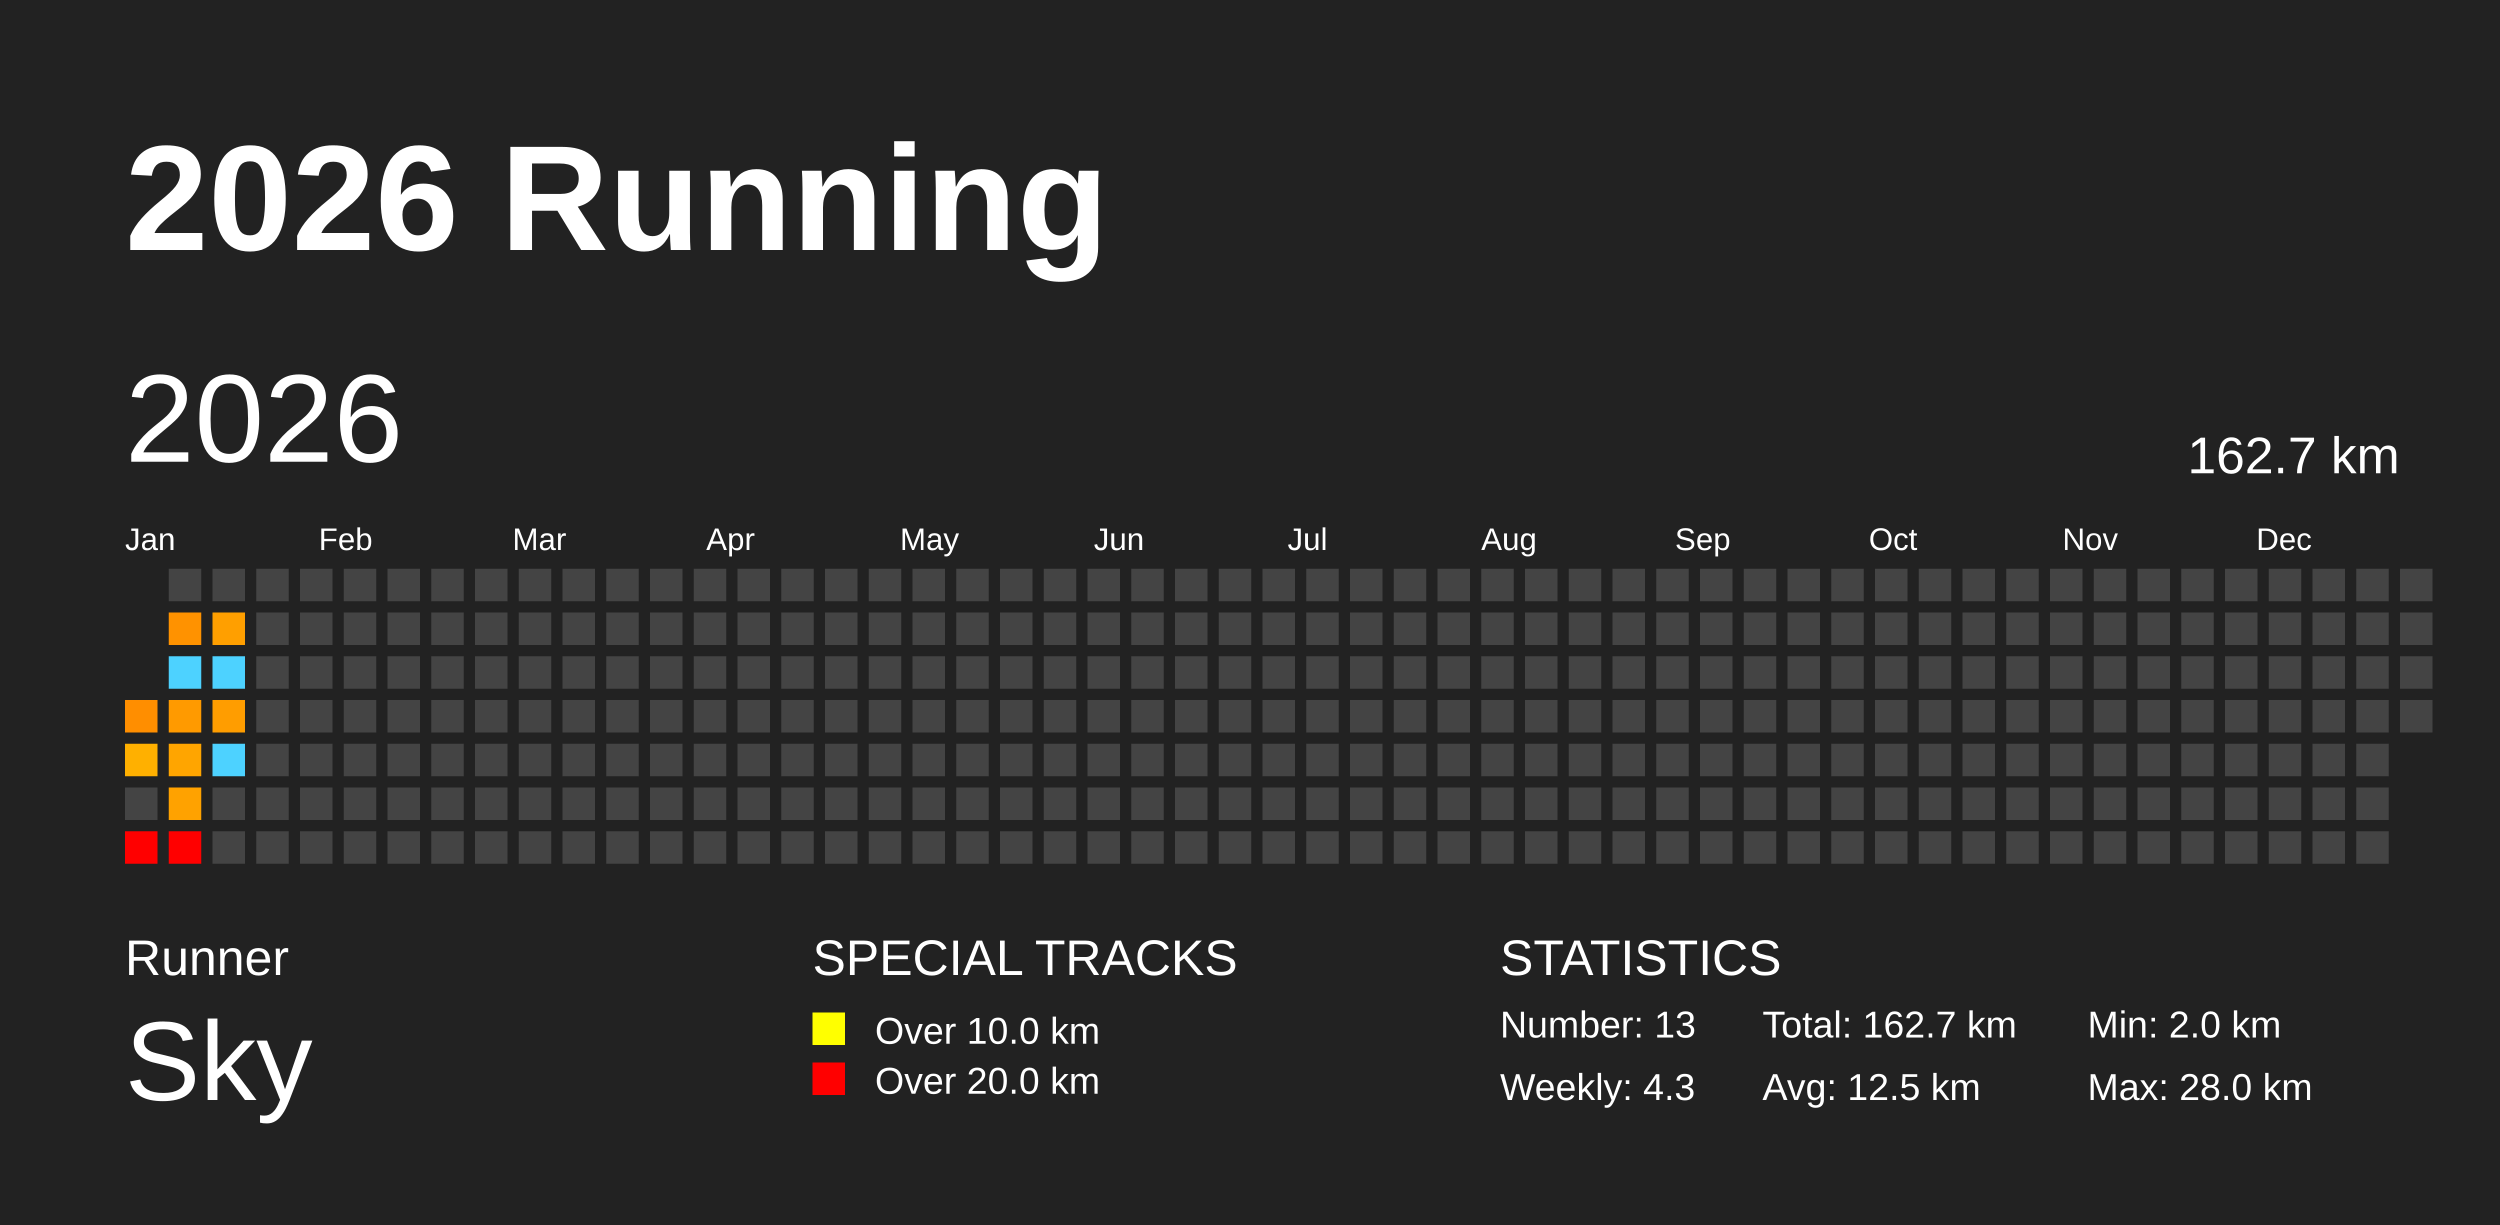
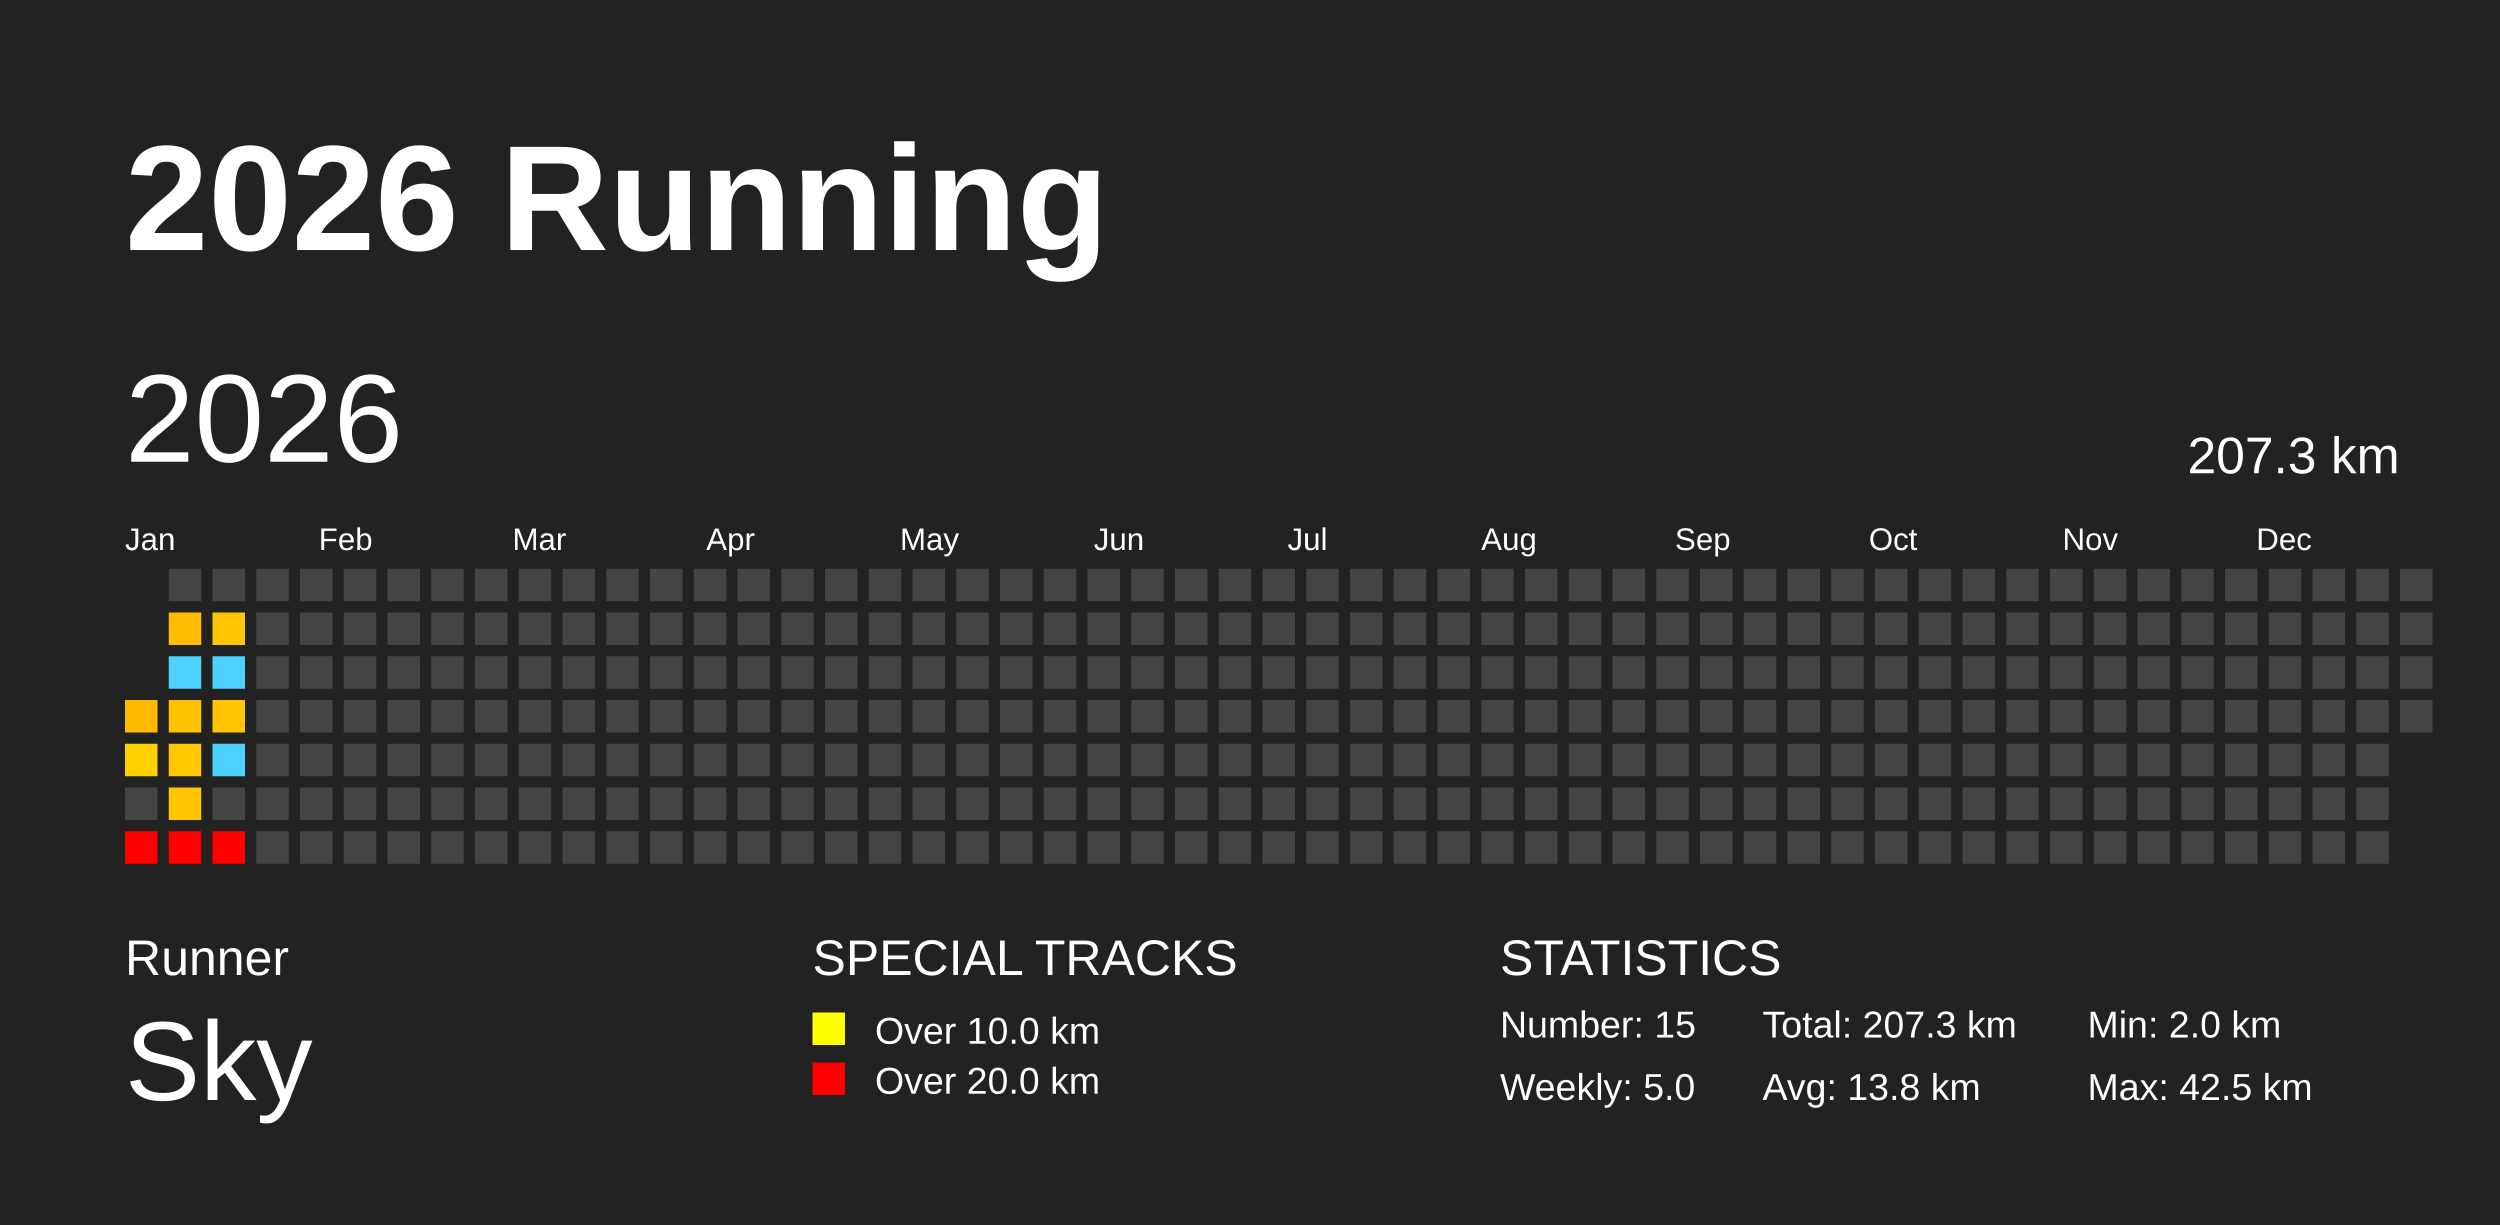
<svg xmlns="http://www.w3.org/2000/svg" baseProfile="full" height="98mm" version="1.1" viewBox="0,0,200,98" width="200mm">
  <defs />
  <rect fill="#222222" height="98" width="200" x="0" y="0" />
  <text fill="#FFFFFF" style="font-size:12px; font-family:Arial; font-weight:bold;" x="10" y="20">2026 Running</text>
  <text fill="#FFFFFF" style="font-size:4px; font-family:Arial" x="10" y="78">Runner</text>
  <text fill="#FFFFFF" style="font-size:9px; font-family:Arial" x="10" y="88">Sky</text>
  <text fill="#FFFFFF" style="font-size:4px; font-family:Arial" x="65" y="78">SPECIAL TRACKS</text>
  <rect fill="yellow" height="2.6" width="2.6" x="65" y="81" />
  <text fill="#FFFFFF" style="font-size:3px; font-family:Arial" x="70" y="83.5">Over 10.0 km</text>
  <rect fill="red" height="2.6" width="2.6" x="65" y="85" />
  <text fill="#FFFFFF" style="font-size:3px; font-family:Arial" x="70" y="87.5">Over 20.0 km</text>
  <text fill="#FFFFFF" style="font-size:4px; font-family:Arial" x="120" y="78">STATISTICS</text>
-   <text fill="#FFFFFF" style="font-size:3px; font-family:Arial" x="120" y="83">Number: 13</text>
-   <text fill="#FFFFFF" style="font-size:3px; font-family:Arial" x="120" y="88">Weekly: 4.3</text>
-   <text fill="#FFFFFF" style="font-size:3px; font-family:Arial" x="141" y="83">Total: 162.7 km</text>
-   <text fill="#FFFFFF" style="font-size:3px; font-family:Arial" x="141" y="88">Avg: 12.5 km</text>
+   <text fill="#FFFFFF" style="font-size:3px; font-family:Arial" x="120" y="83">Number: 15</text>
+   <text fill="#FFFFFF" style="font-size:3px; font-family:Arial" x="120" y="88">Weekly: 5.0</text>
+   <text fill="#FFFFFF" style="font-size:3px; font-family:Arial" x="141" y="83">Total: 207.3 km</text>
+   <text fill="#FFFFFF" style="font-size:3px; font-family:Arial" x="141" y="88">Avg: 13.8 km</text>
  <text fill="#FFFFFF" style="font-size:3px; font-family:Arial" x="167" y="83">Min: 2.0 km</text>
-   <text fill="#FFFFFF" style="font-size:3px; font-family:Arial" x="167" y="88">Max: 28.0 km</text>
+   <text fill="#FFFFFF" style="font-size:3px; font-family:Arial" x="167" y="88">Max: 42.5 km</text>
  <text dominant-baseline="hanging" fill="#FFFFFF" style="font-size:10.0px; font-family:Arial;" x="10" y="30">2026</text>
-   <text dominant-baseline="hanging" fill="#FFFFFF" style="font-size:4.125px; font-family:Arial;" x="175" y="35">162.7 km</text>
+   <text dominant-baseline="hanging" fill="#FFFFFF" style="font-size:4.125px; font-family:Arial;" x="175" y="35">207.3 km</text>
  <text fill="#FFFFFF" style="font-size:2.5px; font-family:Arial" x="10.0" y="44">Jan</text>
  <text fill="#FFFFFF" style="font-size:2.5px; font-family:Arial" x="25.5" y="44">Feb</text>
  <text fill="#FFFFFF" style="font-size:2.5px; font-family:Arial" x="41.0" y="44">Mar</text>
  <text fill="#FFFFFF" style="font-size:2.5px; font-family:Arial" x="56.5" y="44">Apr</text>
  <text fill="#FFFFFF" style="font-size:2.5px; font-family:Arial" x="72.0" y="44">May</text>
  <text fill="#FFFFFF" style="font-size:2.5px; font-family:Arial" x="87.5" y="44">Jun</text>
  <text fill="#FFFFFF" style="font-size:2.5px; font-family:Arial" x="103.0" y="44">Jul</text>
  <text fill="#FFFFFF" style="font-size:2.5px; font-family:Arial" x="118.5" y="44">Aug</text>
  <text fill="#FFFFFF" style="font-size:2.5px; font-family:Arial" x="134.0" y="44">Sep</text>
  <text fill="#FFFFFF" style="font-size:2.5px; font-family:Arial" x="149.5" y="44">Oct</text>
  <text fill="#FFFFFF" style="font-size:2.5px; font-family:Arial" x="165.0" y="44">Nov</text>
  <text fill="#FFFFFF" style="font-size:2.5px; font-family:Arial" x="180.5" y="44">Dec</text>
-   <rect fill="#ff8e00" height="2.6" width="2.6" x="10.0" y="56.0" />
-   <rect fill="#ffb000" height="2.6" width="2.6" x="10.0" y="59.5" />
+   <rect fill="#ffba00" height="2.6" width="2.6" x="10.0" y="56.0" />
+   <rect fill="#ffcf00" height="2.6" width="2.6" x="10.0" y="59.5" />
  <rect fill="#444444" height="2.6" width="2.6" x="10.0" y="63.0" />
  <rect fill="red" height="2.6" width="2.6" x="10.0" y="66.5" />
  <rect fill="#444444" height="2.6" width="2.6" x="13.5" y="45.5" />
-   <rect fill="#ff9200" height="2.6" width="2.6" x="13.5" y="49.0" />
+   <rect fill="#ffbc00" height="2.6" width="2.6" x="13.5" y="49.0" />
  <rect fill="#4dd2ff" height="2.6" width="2.6" x="13.5" y="52.5" />
-   <rect fill="#ff9a00" height="2.6" width="2.6" x="13.5" y="56.0" />
-   <rect fill="#ffa500" height="2.6" width="2.6" x="13.5" y="59.5" />
-   <rect fill="#ffa200" height="2.6" width="2.6" x="13.5" y="63.0" />
+   <rect fill="#ffc200" height="2.6" width="2.6" x="13.5" y="56.0" />
+   <rect fill="#ffc800" height="2.6" width="2.6" x="13.5" y="59.5" />
+   <rect fill="#ffc600" height="2.6" width="2.6" x="13.5" y="63.0" />
  <rect fill="red" height="2.6" width="2.6" x="13.5" y="66.5" />
  <rect fill="#444444" height="2.6" width="2.6" x="17.0" y="45.5" />
-   <rect fill="#ff9f00" height="2.6" width="2.6" x="17.0" y="49.0" />
+   <rect fill="#ffc500" height="2.6" width="2.6" x="17.0" y="49.0" />
  <rect fill="#4dd2ff" height="2.6" width="2.6" x="17.0" y="52.5" />
-   <rect fill="#ff9d00" height="2.6" width="2.6" x="17.0" y="56.0" />
+   <rect fill="#ffc300" height="2.6" width="2.6" x="17.0" y="56.0" />
  <rect fill="#4dd2ff" height="2.6" width="2.6" x="17.0" y="59.5" />
  <rect fill="#444444" height="2.6" width="2.6" x="17.0" y="63.0" />
-   <rect fill="#444444" height="2.6" width="2.6" x="17.0" y="66.5" />
+   <rect fill="red" height="2.6" width="2.6" x="17.0" y="66.5" />
  <rect fill="#444444" height="2.6" width="2.6" x="20.5" y="45.5" />
  <rect fill="#444444" height="2.6" width="2.6" x="20.5" y="49.0" />
  <rect fill="#444444" height="2.6" width="2.6" x="20.5" y="52.5" />
  <rect fill="#444444" height="2.6" width="2.6" x="20.5" y="56.0" />
  <rect fill="#444444" height="2.6" width="2.6" x="20.5" y="59.5" />
  <rect fill="#444444" height="2.6" width="2.6" x="20.5" y="63.0" />
  <rect fill="#444444" height="2.6" width="2.6" x="20.5" y="66.5" />
  <rect fill="#444444" height="2.6" width="2.6" x="24.0" y="45.5" />
  <rect fill="#444444" height="2.6" width="2.6" x="24.0" y="49.0" />
  <rect fill="#444444" height="2.6" width="2.6" x="24.0" y="52.5" />
  <rect fill="#444444" height="2.6" width="2.6" x="24.0" y="56.0" />
  <rect fill="#444444" height="2.6" width="2.6" x="24.0" y="59.5" />
  <rect fill="#444444" height="2.6" width="2.6" x="24.0" y="63.0" />
  <rect fill="#444444" height="2.6" width="2.6" x="24.0" y="66.5" />
  <rect fill="#444444" height="2.6" width="2.6" x="27.5" y="45.5" />
  <rect fill="#444444" height="2.6" width="2.6" x="27.5" y="49.0" />
  <rect fill="#444444" height="2.6" width="2.6" x="27.5" y="52.5" />
  <rect fill="#444444" height="2.6" width="2.6" x="27.5" y="56.0" />
  <rect fill="#444444" height="2.6" width="2.6" x="27.5" y="59.5" />
  <rect fill="#444444" height="2.6" width="2.6" x="27.5" y="63.0" />
  <rect fill="#444444" height="2.6" width="2.6" x="27.5" y="66.5" />
  <rect fill="#444444" height="2.6" width="2.6" x="31.0" y="45.5" />
  <rect fill="#444444" height="2.6" width="2.6" x="31.0" y="49.0" />
  <rect fill="#444444" height="2.6" width="2.6" x="31.0" y="52.5" />
  <rect fill="#444444" height="2.6" width="2.6" x="31.0" y="56.0" />
  <rect fill="#444444" height="2.6" width="2.6" x="31.0" y="59.5" />
  <rect fill="#444444" height="2.6" width="2.6" x="31.0" y="63.0" />
  <rect fill="#444444" height="2.6" width="2.6" x="31.0" y="66.5" />
  <rect fill="#444444" height="2.6" width="2.6" x="34.5" y="45.5" />
  <rect fill="#444444" height="2.6" width="2.6" x="34.5" y="49.0" />
  <rect fill="#444444" height="2.6" width="2.6" x="34.5" y="52.5" />
  <rect fill="#444444" height="2.6" width="2.6" x="34.5" y="56.0" />
  <rect fill="#444444" height="2.6" width="2.6" x="34.5" y="59.5" />
  <rect fill="#444444" height="2.6" width="2.6" x="34.5" y="63.0" />
  <rect fill="#444444" height="2.6" width="2.6" x="34.5" y="66.5" />
  <rect fill="#444444" height="2.6" width="2.6" x="38.0" y="45.5" />
  <rect fill="#444444" height="2.6" width="2.6" x="38.0" y="49.0" />
  <rect fill="#444444" height="2.6" width="2.6" x="38.0" y="52.5" />
  <rect fill="#444444" height="2.6" width="2.6" x="38.0" y="56.0" />
  <rect fill="#444444" height="2.6" width="2.6" x="38.0" y="59.5" />
  <rect fill="#444444" height="2.6" width="2.6" x="38.0" y="63.0" />
  <rect fill="#444444" height="2.6" width="2.6" x="38.0" y="66.5" />
  <rect fill="#444444" height="2.6" width="2.6" x="41.5" y="45.5" />
  <rect fill="#444444" height="2.6" width="2.6" x="41.5" y="49.0" />
  <rect fill="#444444" height="2.6" width="2.6" x="41.5" y="52.5" />
  <rect fill="#444444" height="2.6" width="2.6" x="41.5" y="56.0" />
  <rect fill="#444444" height="2.6" width="2.6" x="41.5" y="59.5" />
  <rect fill="#444444" height="2.6" width="2.6" x="41.5" y="63.0" />
  <rect fill="#444444" height="2.6" width="2.6" x="41.5" y="66.5" />
  <rect fill="#444444" height="2.6" width="2.6" x="45.0" y="45.5" />
  <rect fill="#444444" height="2.6" width="2.6" x="45.0" y="49.0" />
  <rect fill="#444444" height="2.6" width="2.6" x="45.0" y="52.5" />
  <rect fill="#444444" height="2.6" width="2.6" x="45.0" y="56.0" />
  <rect fill="#444444" height="2.6" width="2.6" x="45.0" y="59.5" />
  <rect fill="#444444" height="2.6" width="2.6" x="45.0" y="63.0" />
  <rect fill="#444444" height="2.6" width="2.6" x="45.0" y="66.5" />
  <rect fill="#444444" height="2.6" width="2.6" x="48.5" y="45.5" />
  <rect fill="#444444" height="2.6" width="2.6" x="48.5" y="49.0" />
  <rect fill="#444444" height="2.6" width="2.6" x="48.5" y="52.5" />
  <rect fill="#444444" height="2.6" width="2.6" x="48.5" y="56.0" />
  <rect fill="#444444" height="2.6" width="2.6" x="48.5" y="59.5" />
  <rect fill="#444444" height="2.6" width="2.6" x="48.5" y="63.0" />
  <rect fill="#444444" height="2.6" width="2.6" x="48.5" y="66.5" />
  <rect fill="#444444" height="2.6" width="2.6" x="52.0" y="45.5" />
  <rect fill="#444444" height="2.6" width="2.6" x="52.0" y="49.0" />
  <rect fill="#444444" height="2.6" width="2.6" x="52.0" y="52.5" />
  <rect fill="#444444" height="2.6" width="2.6" x="52.0" y="56.0" />
  <rect fill="#444444" height="2.6" width="2.6" x="52.0" y="59.5" />
  <rect fill="#444444" height="2.6" width="2.6" x="52.0" y="63.0" />
  <rect fill="#444444" height="2.6" width="2.6" x="52.0" y="66.5" />
  <rect fill="#444444" height="2.6" width="2.6" x="55.5" y="45.5" />
  <rect fill="#444444" height="2.6" width="2.6" x="55.5" y="49.0" />
  <rect fill="#444444" height="2.6" width="2.6" x="55.5" y="52.5" />
  <rect fill="#444444" height="2.6" width="2.6" x="55.5" y="56.0" />
  <rect fill="#444444" height="2.6" width="2.6" x="55.5" y="59.5" />
  <rect fill="#444444" height="2.6" width="2.6" x="55.5" y="63.0" />
  <rect fill="#444444" height="2.6" width="2.6" x="55.5" y="66.5" />
  <rect fill="#444444" height="2.6" width="2.6" x="59.0" y="45.5" />
  <rect fill="#444444" height="2.6" width="2.6" x="59.0" y="49.0" />
  <rect fill="#444444" height="2.6" width="2.6" x="59.0" y="52.5" />
  <rect fill="#444444" height="2.6" width="2.6" x="59.0" y="56.0" />
  <rect fill="#444444" height="2.6" width="2.6" x="59.0" y="59.5" />
  <rect fill="#444444" height="2.6" width="2.6" x="59.0" y="63.0" />
  <rect fill="#444444" height="2.6" width="2.6" x="59.0" y="66.5" />
  <rect fill="#444444" height="2.6" width="2.6" x="62.5" y="45.5" />
  <rect fill="#444444" height="2.6" width="2.6" x="62.5" y="49.0" />
  <rect fill="#444444" height="2.6" width="2.6" x="62.5" y="52.5" />
  <rect fill="#444444" height="2.6" width="2.6" x="62.5" y="56.0" />
  <rect fill="#444444" height="2.6" width="2.6" x="62.5" y="59.5" />
  <rect fill="#444444" height="2.6" width="2.6" x="62.5" y="63.0" />
  <rect fill="#444444" height="2.6" width="2.6" x="62.5" y="66.5" />
  <rect fill="#444444" height="2.6" width="2.6" x="66.0" y="45.5" />
  <rect fill="#444444" height="2.6" width="2.6" x="66.0" y="49.0" />
  <rect fill="#444444" height="2.6" width="2.6" x="66.0" y="52.5" />
  <rect fill="#444444" height="2.6" width="2.6" x="66.0" y="56.0" />
  <rect fill="#444444" height="2.6" width="2.6" x="66.0" y="59.5" />
  <rect fill="#444444" height="2.6" width="2.6" x="66.0" y="63.0" />
  <rect fill="#444444" height="2.6" width="2.6" x="66.0" y="66.5" />
  <rect fill="#444444" height="2.6" width="2.6" x="69.5" y="45.5" />
  <rect fill="#444444" height="2.6" width="2.6" x="69.5" y="49.0" />
  <rect fill="#444444" height="2.6" width="2.6" x="69.5" y="52.5" />
  <rect fill="#444444" height="2.6" width="2.6" x="69.5" y="56.0" />
  <rect fill="#444444" height="2.6" width="2.6" x="69.5" y="59.5" />
  <rect fill="#444444" height="2.6" width="2.6" x="69.5" y="63.0" />
  <rect fill="#444444" height="2.6" width="2.6" x="69.5" y="66.5" />
  <rect fill="#444444" height="2.6" width="2.6" x="73.0" y="45.5" />
  <rect fill="#444444" height="2.6" width="2.6" x="73.0" y="49.0" />
  <rect fill="#444444" height="2.6" width="2.6" x="73.0" y="52.5" />
  <rect fill="#444444" height="2.6" width="2.6" x="73.0" y="56.0" />
  <rect fill="#444444" height="2.6" width="2.6" x="73.0" y="59.5" />
  <rect fill="#444444" height="2.6" width="2.6" x="73.0" y="63.0" />
  <rect fill="#444444" height="2.6" width="2.6" x="73.0" y="66.5" />
  <rect fill="#444444" height="2.6" width="2.6" x="76.5" y="45.5" />
  <rect fill="#444444" height="2.6" width="2.6" x="76.5" y="49.0" />
  <rect fill="#444444" height="2.6" width="2.6" x="76.5" y="52.5" />
  <rect fill="#444444" height="2.6" width="2.6" x="76.5" y="56.0" />
  <rect fill="#444444" height="2.6" width="2.6" x="76.5" y="59.5" />
  <rect fill="#444444" height="2.6" width="2.6" x="76.5" y="63.0" />
  <rect fill="#444444" height="2.6" width="2.6" x="76.5" y="66.5" />
  <rect fill="#444444" height="2.6" width="2.6" x="80.0" y="45.5" />
  <rect fill="#444444" height="2.6" width="2.6" x="80.0" y="49.0" />
  <rect fill="#444444" height="2.6" width="2.6" x="80.0" y="52.5" />
  <rect fill="#444444" height="2.6" width="2.6" x="80.0" y="56.0" />
  <rect fill="#444444" height="2.6" width="2.6" x="80.0" y="59.5" />
  <rect fill="#444444" height="2.6" width="2.6" x="80.0" y="63.0" />
  <rect fill="#444444" height="2.6" width="2.6" x="80.0" y="66.5" />
  <rect fill="#444444" height="2.6" width="2.6" x="83.5" y="45.5" />
  <rect fill="#444444" height="2.6" width="2.6" x="83.5" y="49.0" />
  <rect fill="#444444" height="2.6" width="2.6" x="83.5" y="52.5" />
  <rect fill="#444444" height="2.6" width="2.6" x="83.5" y="56.0" />
  <rect fill="#444444" height="2.6" width="2.6" x="83.5" y="59.5" />
  <rect fill="#444444" height="2.6" width="2.6" x="83.5" y="63.0" />
  <rect fill="#444444" height="2.6" width="2.6" x="83.5" y="66.5" />
  <rect fill="#444444" height="2.6" width="2.6" x="87.0" y="45.5" />
  <rect fill="#444444" height="2.6" width="2.6" x="87.0" y="49.0" />
  <rect fill="#444444" height="2.6" width="2.6" x="87.0" y="52.5" />
  <rect fill="#444444" height="2.6" width="2.6" x="87.0" y="56.0" />
  <rect fill="#444444" height="2.6" width="2.6" x="87.0" y="59.5" />
  <rect fill="#444444" height="2.6" width="2.6" x="87.0" y="63.0" />
  <rect fill="#444444" height="2.6" width="2.6" x="87.0" y="66.5" />
  <rect fill="#444444" height="2.6" width="2.6" x="90.5" y="45.5" />
  <rect fill="#444444" height="2.6" width="2.6" x="90.5" y="49.0" />
  <rect fill="#444444" height="2.6" width="2.6" x="90.5" y="52.5" />
  <rect fill="#444444" height="2.6" width="2.6" x="90.5" y="56.0" />
  <rect fill="#444444" height="2.6" width="2.6" x="90.5" y="59.5" />
  <rect fill="#444444" height="2.6" width="2.6" x="90.5" y="63.0" />
  <rect fill="#444444" height="2.6" width="2.6" x="90.5" y="66.5" />
  <rect fill="#444444" height="2.6" width="2.6" x="94.0" y="45.5" />
  <rect fill="#444444" height="2.6" width="2.6" x="94.0" y="49.0" />
  <rect fill="#444444" height="2.6" width="2.6" x="94.0" y="52.5" />
  <rect fill="#444444" height="2.6" width="2.6" x="94.0" y="56.0" />
  <rect fill="#444444" height="2.6" width="2.6" x="94.0" y="59.5" />
  <rect fill="#444444" height="2.6" width="2.6" x="94.0" y="63.0" />
  <rect fill="#444444" height="2.6" width="2.6" x="94.0" y="66.5" />
  <rect fill="#444444" height="2.6" width="2.6" x="97.5" y="45.5" />
  <rect fill="#444444" height="2.6" width="2.6" x="97.5" y="49.0" />
  <rect fill="#444444" height="2.6" width="2.6" x="97.5" y="52.5" />
  <rect fill="#444444" height="2.6" width="2.6" x="97.5" y="56.0" />
  <rect fill="#444444" height="2.6" width="2.6" x="97.5" y="59.5" />
  <rect fill="#444444" height="2.6" width="2.6" x="97.5" y="63.0" />
  <rect fill="#444444" height="2.6" width="2.6" x="97.5" y="66.5" />
  <rect fill="#444444" height="2.6" width="2.6" x="101.0" y="45.5" />
  <rect fill="#444444" height="2.6" width="2.6" x="101.0" y="49.0" />
  <rect fill="#444444" height="2.6" width="2.6" x="101.0" y="52.5" />
  <rect fill="#444444" height="2.6" width="2.6" x="101.0" y="56.0" />
  <rect fill="#444444" height="2.6" width="2.6" x="101.0" y="59.5" />
  <rect fill="#444444" height="2.6" width="2.6" x="101.0" y="63.0" />
  <rect fill="#444444" height="2.6" width="2.6" x="101.0" y="66.5" />
  <rect fill="#444444" height="2.6" width="2.6" x="104.5" y="45.5" />
  <rect fill="#444444" height="2.6" width="2.6" x="104.5" y="49.0" />
  <rect fill="#444444" height="2.6" width="2.6" x="104.5" y="52.5" />
  <rect fill="#444444" height="2.6" width="2.6" x="104.5" y="56.0" />
  <rect fill="#444444" height="2.6" width="2.6" x="104.5" y="59.5" />
  <rect fill="#444444" height="2.6" width="2.6" x="104.5" y="63.0" />
  <rect fill="#444444" height="2.6" width="2.6" x="104.5" y="66.5" />
  <rect fill="#444444" height="2.6" width="2.6" x="108.0" y="45.5" />
  <rect fill="#444444" height="2.6" width="2.6" x="108.0" y="49.0" />
  <rect fill="#444444" height="2.6" width="2.6" x="108.0" y="52.5" />
  <rect fill="#444444" height="2.6" width="2.6" x="108.0" y="56.0" />
  <rect fill="#444444" height="2.6" width="2.6" x="108.0" y="59.5" />
  <rect fill="#444444" height="2.6" width="2.6" x="108.0" y="63.0" />
  <rect fill="#444444" height="2.6" width="2.6" x="108.0" y="66.5" />
  <rect fill="#444444" height="2.6" width="2.6" x="111.5" y="45.5" />
  <rect fill="#444444" height="2.6" width="2.6" x="111.5" y="49.0" />
  <rect fill="#444444" height="2.6" width="2.6" x="111.5" y="52.5" />
  <rect fill="#444444" height="2.6" width="2.6" x="111.5" y="56.0" />
  <rect fill="#444444" height="2.6" width="2.6" x="111.5" y="59.5" />
  <rect fill="#444444" height="2.6" width="2.6" x="111.5" y="63.0" />
  <rect fill="#444444" height="2.6" width="2.6" x="111.5" y="66.5" />
  <rect fill="#444444" height="2.6" width="2.6" x="115.0" y="45.5" />
  <rect fill="#444444" height="2.6" width="2.6" x="115.0" y="49.0" />
  <rect fill="#444444" height="2.6" width="2.6" x="115.0" y="52.5" />
  <rect fill="#444444" height="2.6" width="2.6" x="115.0" y="56.0" />
  <rect fill="#444444" height="2.6" width="2.6" x="115.0" y="59.5" />
  <rect fill="#444444" height="2.6" width="2.6" x="115.0" y="63.0" />
  <rect fill="#444444" height="2.6" width="2.6" x="115.0" y="66.5" />
  <rect fill="#444444" height="2.6" width="2.6" x="118.5" y="45.5" />
  <rect fill="#444444" height="2.6" width="2.6" x="118.5" y="49.0" />
  <rect fill="#444444" height="2.6" width="2.6" x="118.5" y="52.5" />
  <rect fill="#444444" height="2.6" width="2.6" x="118.5" y="56.0" />
  <rect fill="#444444" height="2.6" width="2.6" x="118.5" y="59.5" />
  <rect fill="#444444" height="2.6" width="2.6" x="118.5" y="63.0" />
  <rect fill="#444444" height="2.6" width="2.6" x="118.5" y="66.5" />
  <rect fill="#444444" height="2.6" width="2.6" x="122.0" y="45.5" />
  <rect fill="#444444" height="2.6" width="2.6" x="122.0" y="49.0" />
  <rect fill="#444444" height="2.6" width="2.6" x="122.0" y="52.5" />
  <rect fill="#444444" height="2.6" width="2.6" x="122.0" y="56.0" />
  <rect fill="#444444" height="2.6" width="2.6" x="122.0" y="59.5" />
  <rect fill="#444444" height="2.6" width="2.6" x="122.0" y="63.0" />
  <rect fill="#444444" height="2.6" width="2.6" x="122.0" y="66.5" />
  <rect fill="#444444" height="2.6" width="2.6" x="125.5" y="45.5" />
  <rect fill="#444444" height="2.6" width="2.6" x="125.5" y="49.0" />
  <rect fill="#444444" height="2.6" width="2.6" x="125.5" y="52.5" />
  <rect fill="#444444" height="2.6" width="2.6" x="125.5" y="56.0" />
  <rect fill="#444444" height="2.6" width="2.6" x="125.5" y="59.5" />
  <rect fill="#444444" height="2.6" width="2.6" x="125.5" y="63.0" />
  <rect fill="#444444" height="2.6" width="2.6" x="125.5" y="66.5" />
  <rect fill="#444444" height="2.6" width="2.6" x="129.0" y="45.5" />
  <rect fill="#444444" height="2.6" width="2.6" x="129.0" y="49.0" />
  <rect fill="#444444" height="2.6" width="2.6" x="129.0" y="52.5" />
  <rect fill="#444444" height="2.6" width="2.6" x="129.0" y="56.0" />
  <rect fill="#444444" height="2.6" width="2.6" x="129.0" y="59.5" />
  <rect fill="#444444" height="2.6" width="2.6" x="129.0" y="63.0" />
  <rect fill="#444444" height="2.6" width="2.6" x="129.0" y="66.5" />
  <rect fill="#444444" height="2.6" width="2.6" x="132.5" y="45.5" />
  <rect fill="#444444" height="2.6" width="2.6" x="132.5" y="49.0" />
  <rect fill="#444444" height="2.6" width="2.6" x="132.5" y="52.5" />
  <rect fill="#444444" height="2.6" width="2.6" x="132.5" y="56.0" />
  <rect fill="#444444" height="2.6" width="2.6" x="132.5" y="59.5" />
  <rect fill="#444444" height="2.6" width="2.6" x="132.5" y="63.0" />
  <rect fill="#444444" height="2.6" width="2.6" x="132.5" y="66.5" />
  <rect fill="#444444" height="2.6" width="2.6" x="136.0" y="45.5" />
  <rect fill="#444444" height="2.6" width="2.6" x="136.0" y="49.0" />
  <rect fill="#444444" height="2.6" width="2.6" x="136.0" y="52.5" />
  <rect fill="#444444" height="2.6" width="2.6" x="136.0" y="56.0" />
  <rect fill="#444444" height="2.6" width="2.6" x="136.0" y="59.5" />
  <rect fill="#444444" height="2.6" width="2.6" x="136.0" y="63.0" />
  <rect fill="#444444" height="2.6" width="2.6" x="136.0" y="66.5" />
  <rect fill="#444444" height="2.6" width="2.6" x="139.5" y="45.5" />
  <rect fill="#444444" height="2.6" width="2.6" x="139.5" y="49.0" />
  <rect fill="#444444" height="2.6" width="2.6" x="139.5" y="52.5" />
  <rect fill="#444444" height="2.6" width="2.6" x="139.5" y="56.0" />
  <rect fill="#444444" height="2.6" width="2.6" x="139.5" y="59.5" />
  <rect fill="#444444" height="2.6" width="2.6" x="139.5" y="63.0" />
  <rect fill="#444444" height="2.6" width="2.6" x="139.5" y="66.5" />
  <rect fill="#444444" height="2.6" width="2.6" x="143.0" y="45.5" />
  <rect fill="#444444" height="2.6" width="2.6" x="143.0" y="49.0" />
  <rect fill="#444444" height="2.6" width="2.6" x="143.0" y="52.5" />
  <rect fill="#444444" height="2.6" width="2.6" x="143.0" y="56.0" />
  <rect fill="#444444" height="2.6" width="2.6" x="143.0" y="59.5" />
  <rect fill="#444444" height="2.6" width="2.6" x="143.0" y="63.0" />
  <rect fill="#444444" height="2.6" width="2.6" x="143.0" y="66.5" />
  <rect fill="#444444" height="2.6" width="2.6" x="146.5" y="45.5" />
  <rect fill="#444444" height="2.6" width="2.6" x="146.5" y="49.0" />
  <rect fill="#444444" height="2.6" width="2.6" x="146.5" y="52.5" />
  <rect fill="#444444" height="2.6" width="2.6" x="146.5" y="56.0" />
  <rect fill="#444444" height="2.6" width="2.6" x="146.5" y="59.5" />
  <rect fill="#444444" height="2.6" width="2.6" x="146.5" y="63.0" />
  <rect fill="#444444" height="2.6" width="2.6" x="146.5" y="66.5" />
  <rect fill="#444444" height="2.6" width="2.6" x="150.0" y="45.5" />
  <rect fill="#444444" height="2.6" width="2.6" x="150.0" y="49.0" />
  <rect fill="#444444" height="2.6" width="2.6" x="150.0" y="52.5" />
  <rect fill="#444444" height="2.6" width="2.6" x="150.0" y="56.0" />
  <rect fill="#444444" height="2.6" width="2.6" x="150.0" y="59.5" />
  <rect fill="#444444" height="2.6" width="2.6" x="150.0" y="63.0" />
  <rect fill="#444444" height="2.6" width="2.6" x="150.0" y="66.5" />
  <rect fill="#444444" height="2.6" width="2.6" x="153.5" y="45.5" />
  <rect fill="#444444" height="2.6" width="2.6" x="153.5" y="49.0" />
  <rect fill="#444444" height="2.6" width="2.6" x="153.5" y="52.5" />
  <rect fill="#444444" height="2.6" width="2.6" x="153.5" y="56.0" />
  <rect fill="#444444" height="2.6" width="2.6" x="153.5" y="59.5" />
  <rect fill="#444444" height="2.6" width="2.6" x="153.5" y="63.0" />
  <rect fill="#444444" height="2.6" width="2.6" x="153.5" y="66.5" />
  <rect fill="#444444" height="2.6" width="2.6" x="157.0" y="45.5" />
  <rect fill="#444444" height="2.6" width="2.6" x="157.0" y="49.0" />
  <rect fill="#444444" height="2.6" width="2.6" x="157.0" y="52.5" />
  <rect fill="#444444" height="2.6" width="2.6" x="157.0" y="56.0" />
  <rect fill="#444444" height="2.6" width="2.6" x="157.0" y="59.5" />
  <rect fill="#444444" height="2.6" width="2.6" x="157.0" y="63.0" />
  <rect fill="#444444" height="2.6" width="2.6" x="157.0" y="66.5" />
  <rect fill="#444444" height="2.6" width="2.6" x="160.5" y="45.5" />
  <rect fill="#444444" height="2.6" width="2.6" x="160.5" y="49.0" />
  <rect fill="#444444" height="2.6" width="2.6" x="160.5" y="52.5" />
  <rect fill="#444444" height="2.6" width="2.6" x="160.5" y="56.0" />
  <rect fill="#444444" height="2.6" width="2.6" x="160.5" y="59.5" />
  <rect fill="#444444" height="2.6" width="2.6" x="160.5" y="63.0" />
  <rect fill="#444444" height="2.6" width="2.6" x="160.5" y="66.5" />
  <rect fill="#444444" height="2.6" width="2.6" x="164.0" y="45.5" />
  <rect fill="#444444" height="2.6" width="2.6" x="164.0" y="49.0" />
  <rect fill="#444444" height="2.6" width="2.6" x="164.0" y="52.5" />
  <rect fill="#444444" height="2.6" width="2.6" x="164.0" y="56.0" />
  <rect fill="#444444" height="2.6" width="2.6" x="164.0" y="59.5" />
  <rect fill="#444444" height="2.6" width="2.6" x="164.0" y="63.0" />
  <rect fill="#444444" height="2.6" width="2.6" x="164.0" y="66.5" />
  <rect fill="#444444" height="2.6" width="2.6" x="167.5" y="45.5" />
  <rect fill="#444444" height="2.6" width="2.6" x="167.5" y="49.0" />
  <rect fill="#444444" height="2.6" width="2.6" x="167.5" y="52.5" />
  <rect fill="#444444" height="2.6" width="2.6" x="167.5" y="56.0" />
  <rect fill="#444444" height="2.6" width="2.6" x="167.5" y="59.5" />
  <rect fill="#444444" height="2.6" width="2.6" x="167.5" y="63.0" />
  <rect fill="#444444" height="2.6" width="2.6" x="167.5" y="66.5" />
  <rect fill="#444444" height="2.6" width="2.6" x="171.0" y="45.5" />
  <rect fill="#444444" height="2.6" width="2.6" x="171.0" y="49.0" />
  <rect fill="#444444" height="2.6" width="2.6" x="171.0" y="52.5" />
  <rect fill="#444444" height="2.6" width="2.6" x="171.0" y="56.0" />
  <rect fill="#444444" height="2.6" width="2.6" x="171.0" y="59.5" />
  <rect fill="#444444" height="2.6" width="2.6" x="171.0" y="63.0" />
  <rect fill="#444444" height="2.6" width="2.6" x="171.0" y="66.5" />
  <rect fill="#444444" height="2.6" width="2.6" x="174.5" y="45.5" />
  <rect fill="#444444" height="2.6" width="2.6" x="174.5" y="49.0" />
  <rect fill="#444444" height="2.6" width="2.6" x="174.5" y="52.5" />
  <rect fill="#444444" height="2.6" width="2.6" x="174.5" y="56.0" />
  <rect fill="#444444" height="2.6" width="2.6" x="174.5" y="59.5" />
  <rect fill="#444444" height="2.6" width="2.6" x="174.5" y="63.0" />
  <rect fill="#444444" height="2.6" width="2.6" x="174.5" y="66.5" />
  <rect fill="#444444" height="2.6" width="2.6" x="178.0" y="45.5" />
  <rect fill="#444444" height="2.6" width="2.6" x="178.0" y="49.0" />
  <rect fill="#444444" height="2.6" width="2.6" x="178.0" y="52.5" />
  <rect fill="#444444" height="2.6" width="2.6" x="178.0" y="56.0" />
  <rect fill="#444444" height="2.6" width="2.6" x="178.0" y="59.5" />
  <rect fill="#444444" height="2.6" width="2.6" x="178.0" y="63.0" />
  <rect fill="#444444" height="2.6" width="2.6" x="178.0" y="66.5" />
  <rect fill="#444444" height="2.6" width="2.6" x="181.5" y="45.5" />
  <rect fill="#444444" height="2.6" width="2.6" x="181.5" y="49.0" />
  <rect fill="#444444" height="2.6" width="2.6" x="181.5" y="52.5" />
  <rect fill="#444444" height="2.6" width="2.6" x="181.5" y="56.0" />
  <rect fill="#444444" height="2.6" width="2.6" x="181.5" y="59.5" />
  <rect fill="#444444" height="2.6" width="2.6" x="181.5" y="63.0" />
  <rect fill="#444444" height="2.6" width="2.6" x="181.5" y="66.5" />
  <rect fill="#444444" height="2.6" width="2.6" x="185.0" y="45.5" />
  <rect fill="#444444" height="2.6" width="2.6" x="185.0" y="49.0" />
  <rect fill="#444444" height="2.6" width="2.6" x="185.0" y="52.5" />
  <rect fill="#444444" height="2.6" width="2.6" x="185.0" y="56.0" />
  <rect fill="#444444" height="2.6" width="2.6" x="185.0" y="59.5" />
  <rect fill="#444444" height="2.6" width="2.6" x="185.0" y="63.0" />
  <rect fill="#444444" height="2.6" width="2.6" x="185.0" y="66.5" />
  <rect fill="#444444" height="2.6" width="2.6" x="188.5" y="45.5" />
  <rect fill="#444444" height="2.6" width="2.6" x="188.5" y="49.0" />
  <rect fill="#444444" height="2.6" width="2.6" x="188.5" y="52.5" />
  <rect fill="#444444" height="2.6" width="2.6" x="188.5" y="56.0" />
  <rect fill="#444444" height="2.6" width="2.6" x="188.5" y="59.5" />
  <rect fill="#444444" height="2.6" width="2.6" x="188.5" y="63.0" />
  <rect fill="#444444" height="2.6" width="2.6" x="188.5" y="66.5" />
  <rect fill="#444444" height="2.6" width="2.6" x="192.0" y="45.5" />
  <rect fill="#444444" height="2.6" width="2.6" x="192.0" y="49.0" />
  <rect fill="#444444" height="2.6" width="2.6" x="192.0" y="52.5" />
  <rect fill="#444444" height="2.6" width="2.6" x="192.0" y="56.0" />
</svg>
